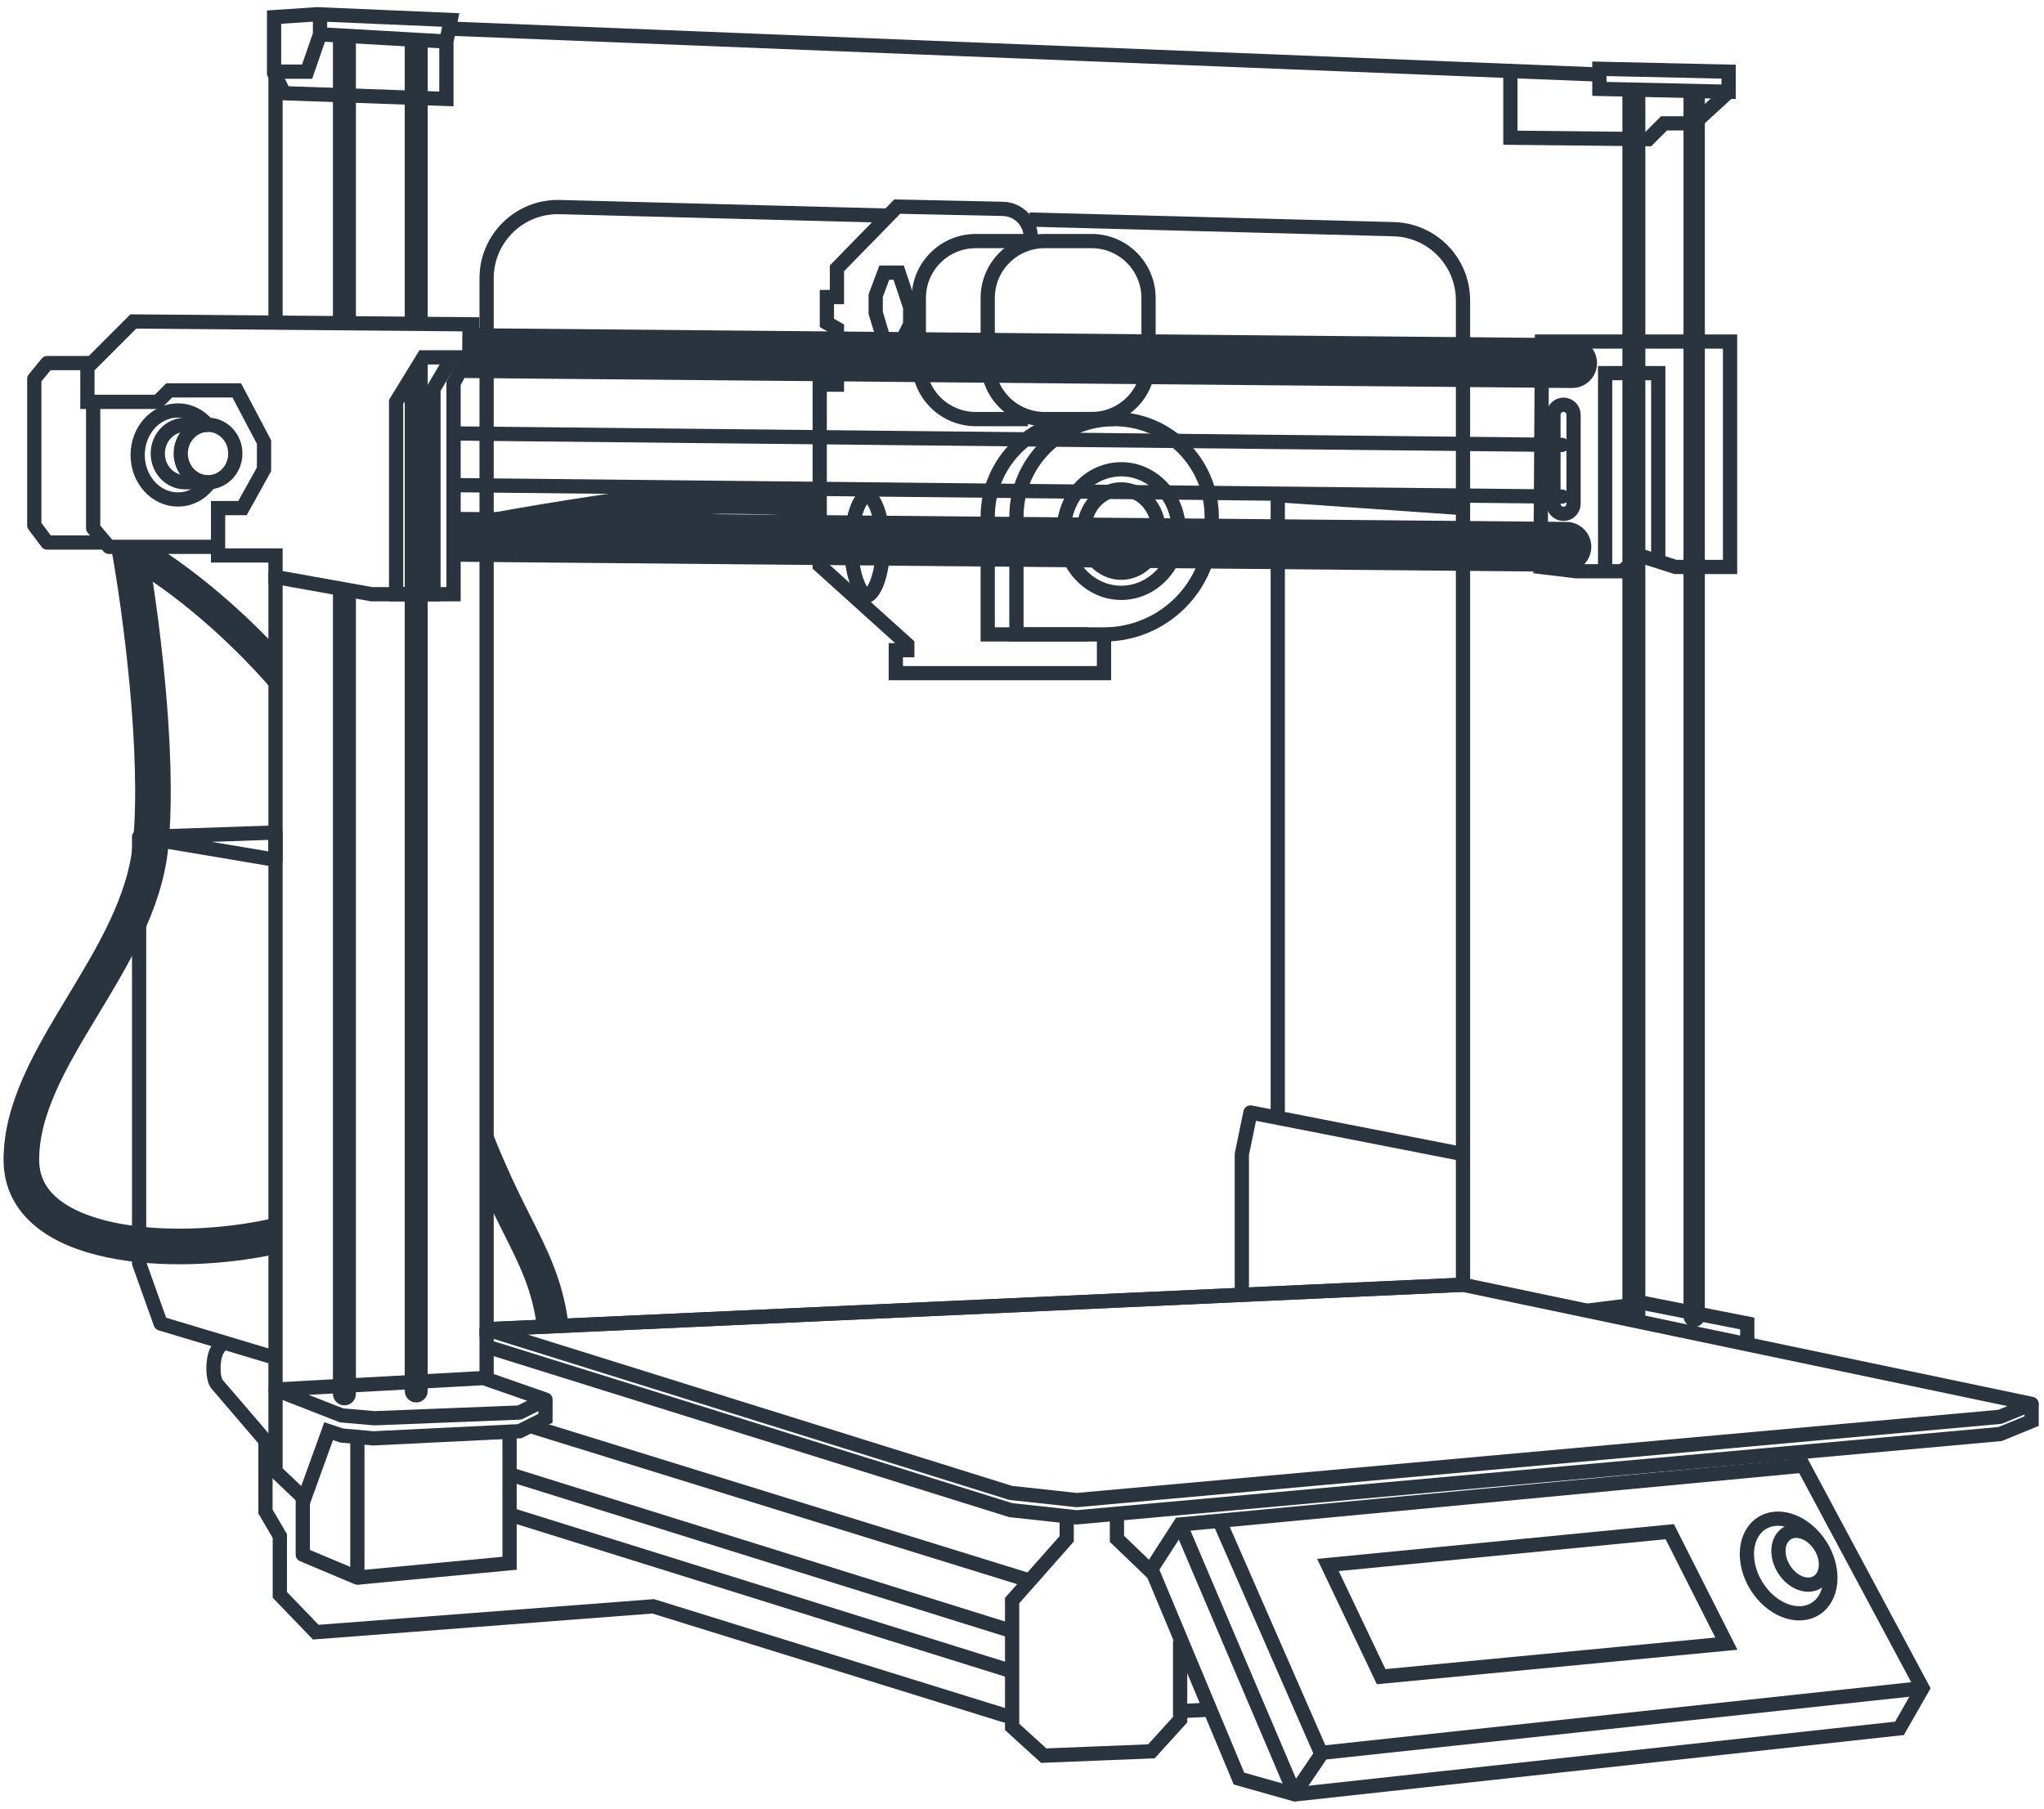
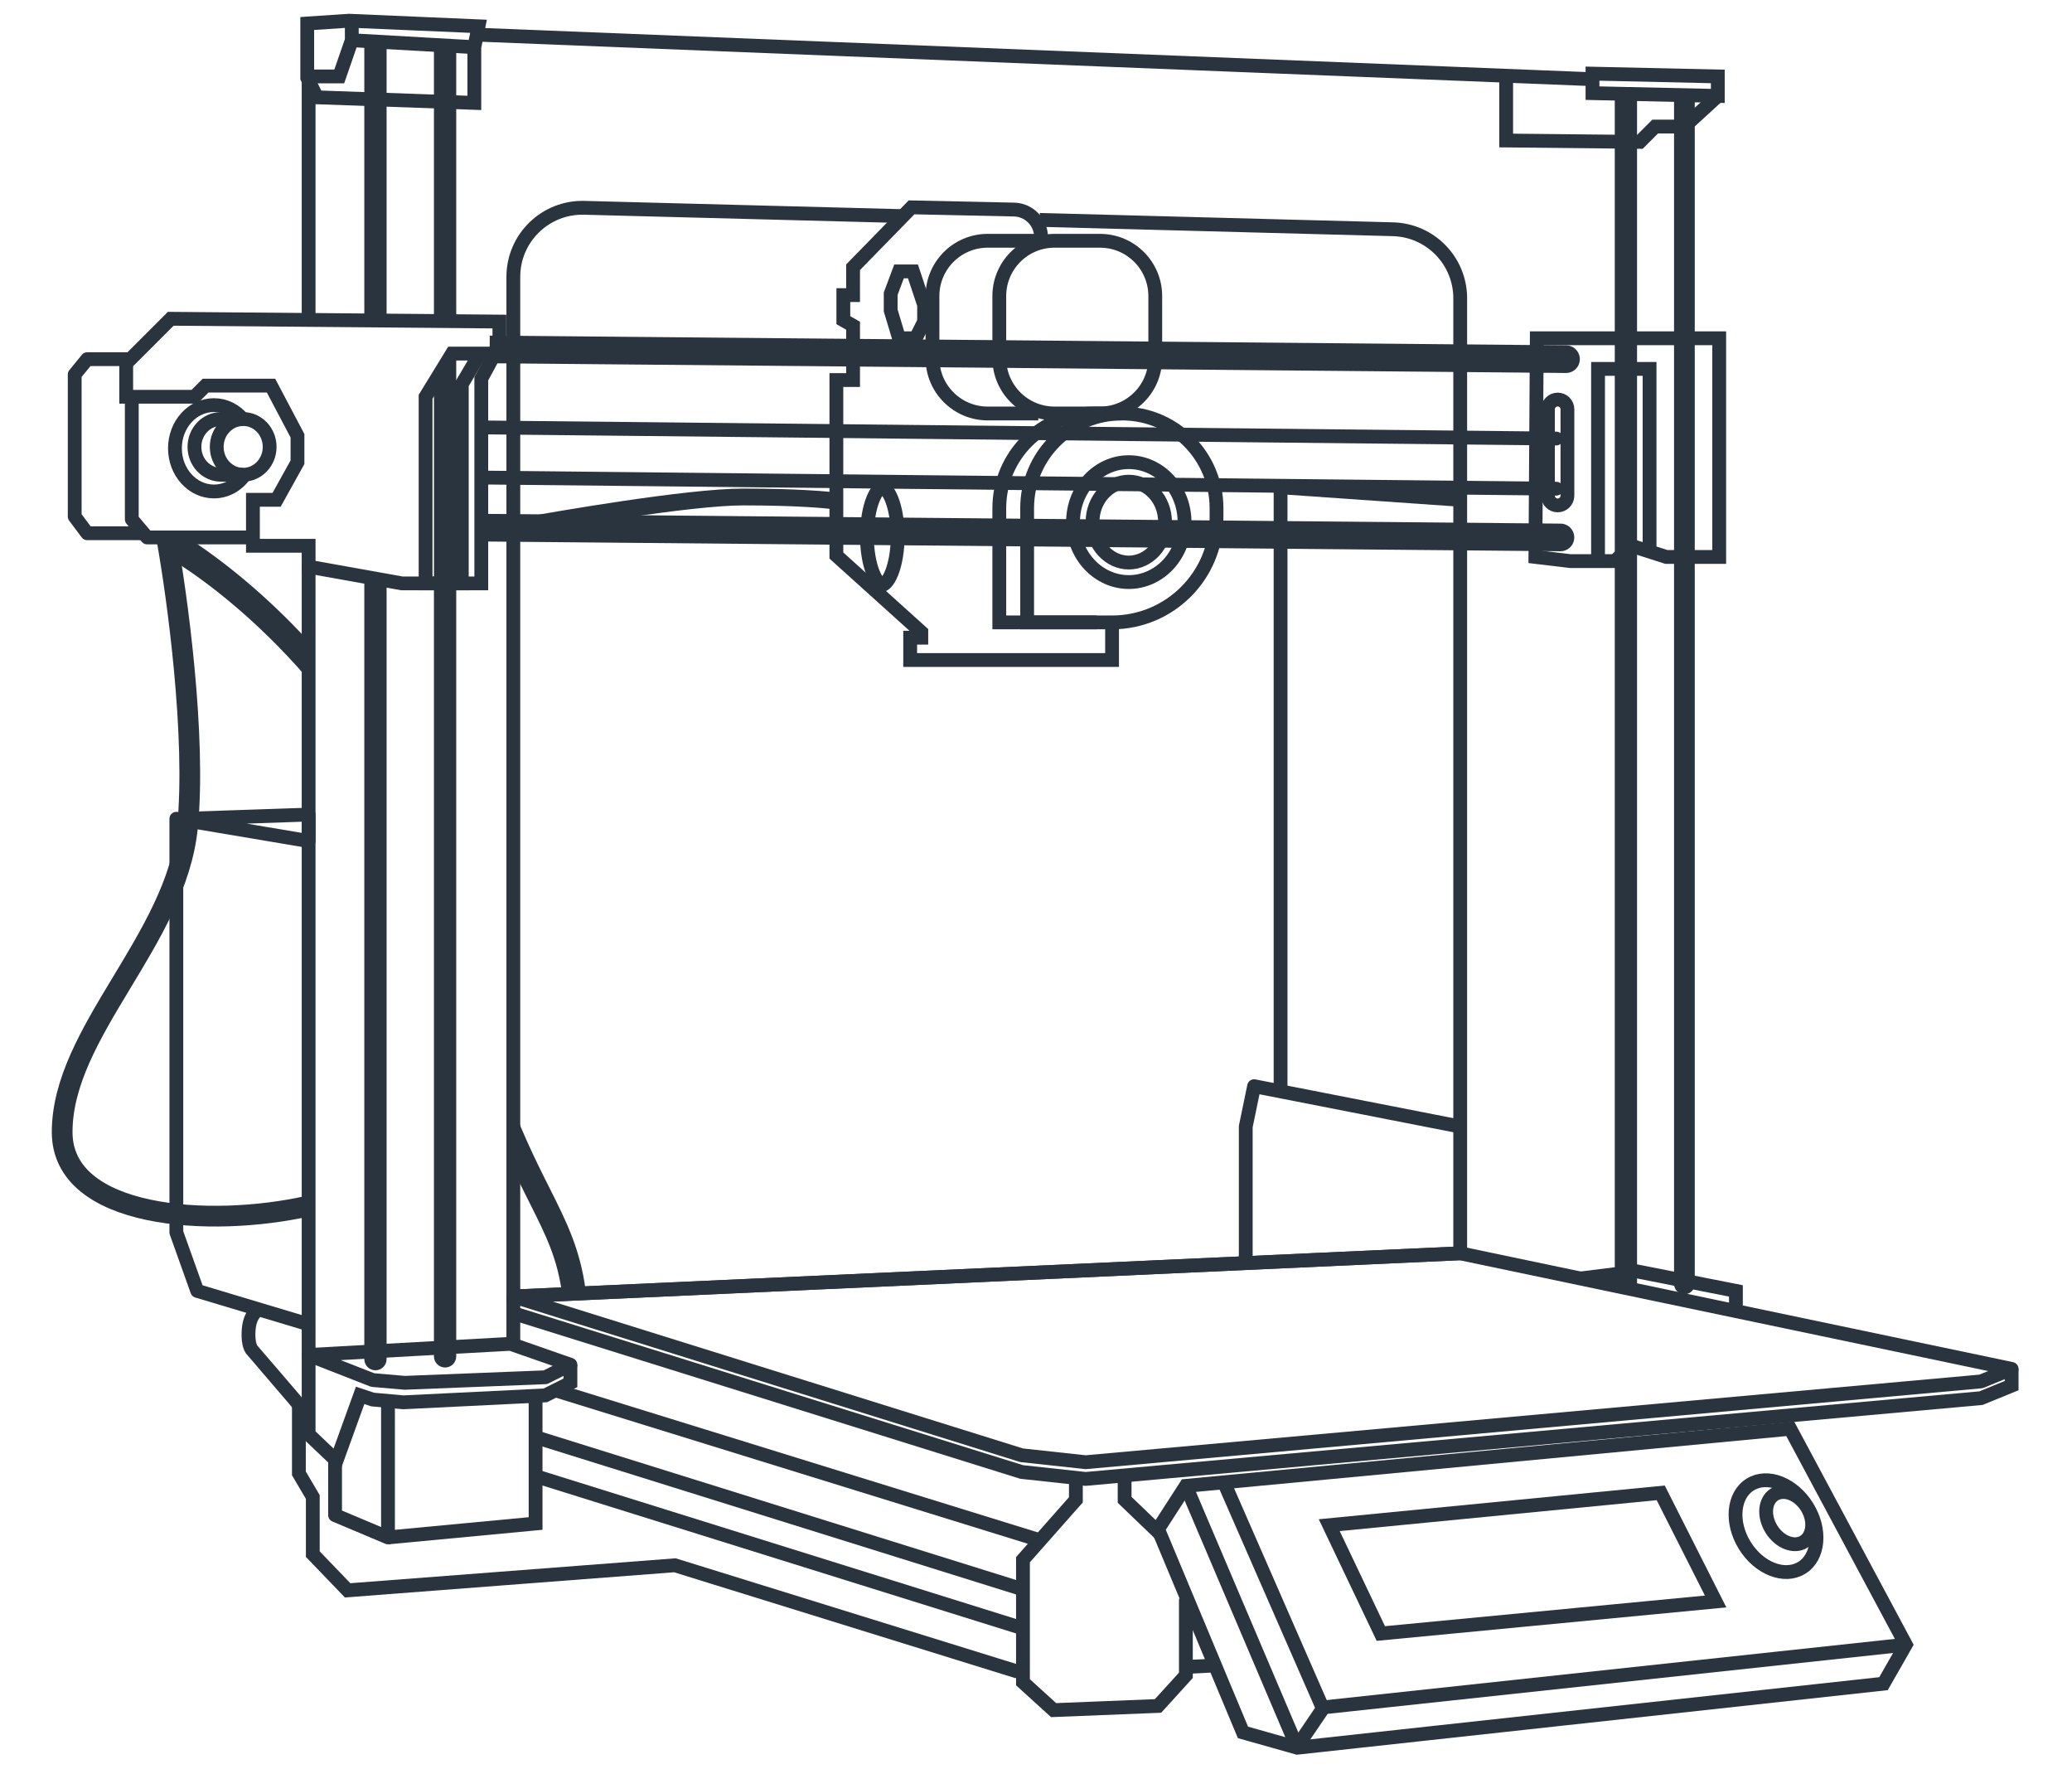
- <svg xmlns="http://www.w3.org/2000/svg" width="287" height="254" viewBox="0 0 287 254" fill="none">
-   <path d="M38.484 10.266V2.403L44.533 2L63.283 2.806L62.678 5.831V13.895L39.896 13.089L38.484 10.266Z" stroke="#2A343E" stroke-width="2" />
-   <path d="M63.08 4.016L224.572 10.468M224.572 10.468V9.661L242.717 10.065V12.887L224.572 12.484V10.468Z" stroke="#2A343E" stroke-width="2" />
-   <path d="M38.685 10.065H43.121L44.935 4.823M44.935 4.823L62.678 5.831M44.935 4.823V2" stroke="#2A343E" stroke-width="2" />
-   <path d="M144.534 30.831L195.686 32.186C201.104 32.329 205.421 36.762 205.421 42.182V180.427L68.324 186.677V39.079C68.324 33.454 72.962 28.936 78.585 29.082L124.826 30.289" stroke="#2A343E" stroke-width="2" />
-   <path d="M212.074 9.863V19.339L231.429 19.54L233.647 17.323H237.881L242.719 12.887" stroke="#2A343E" stroke-width="2" />
-   <path d="M38.685 10.468V45.473M76.589 196.557V199.177L72.96 200.992L52.395 202L47.96 201.597L46.145 200.992L42.718 210.468L38.685 206.637V80.327" stroke="#2A343E" stroke-width="2" />
-   <path d="M66.306 45.548L18.725 45.145L12.273 51.597V56.436H22.152L23.765 54.823H33.241L37.072 62.081V65.911L34.048 71.355H30.62V78.008H38.685V81.032L52.193 83.452H63.685V53.815L66.306 48.976V45.548Z" stroke="#2A343E" stroke-width="2" />
-   <path d="M63.484 50.185H59.452L55.621 56.435V83.451H60.863V54.621L63.484 50.185Z" stroke="#2A343E" stroke-width="2" />
-   <path d="M47.96 198.774L38.685 195.145L67.919 193.532L76.589 196.556L72.96 198.371L52.597 199.177L47.96 198.774Z" stroke="#2A343E" stroke-width="2" stroke-linejoin="round" />
-   <path d="M68.324 186.677V193.734" stroke="#2A343E" stroke-width="2" stroke-linejoin="round" />
-   <path d="M13.082 56.435V74.177L15.3 76.799H30.622" stroke="#2A343E" stroke-width="2" stroke-linejoin="round" />
-   <path d="M12.879 50.992H6.629L4.814 53.21V73.774L6.629 76.194H14.694" stroke="#2A343E" stroke-width="2" stroke-linejoin="round" />
-   <path d="M18.121 76.799C19.667 85.334 22.435 105.67 21.145 118.734C19.532 135.065 3 148.369 3 162.885C3 175.387 24.371 176.799 38.685 173.573" stroke="#2A343E" stroke-width="5" stroke-linejoin="round" />
-   <path fill-rule="evenodd" clip-rule="evenodd" d="M38.684 97.39V90.762C32.74 84.482 26.763 79.784 22.099 76.798L18.119 77L17.047 78.942C22.36 81.875 30.788 88.158 38.684 97.39ZM68.523 157.421V168.753C68.63 168.979 68.738 169.202 68.844 169.422C69.489 170.755 70.093 171.96 70.654 173.079L70.654 173.08L70.654 173.08C73.079 177.916 74.708 181.166 75.396 186.364L79.793 185.782C79 179.788 76.998 175.808 74.525 170.892L74.525 170.892C73.982 169.814 73.417 168.691 72.837 167.491C71.517 164.761 70.061 161.538 68.523 157.421Z" fill="#2A343E" />
-   <path d="M38.686 190.71L22.557 185.871L19.533 177.403V117.524L38.686 120.75V116.919L20.945 117.524" stroke="#2A343E" stroke-width="2" stroke-linejoin="round" />
-   <path d="M205.418 162.081L175.579 156.234L174.369 162.081V182.04" stroke="#2A343E" stroke-width="2" stroke-linejoin="round" />
-   <path d="M205.42 71.355L179.412 69.54V156.839" stroke="#2A343E" stroke-width="2" stroke-linejoin="round" />
-   <path fill-rule="evenodd" clip-rule="evenodd" d="M46.748 82.477V195.75C46.748 196.641 47.47 197.363 48.361 197.363C49.252 197.363 49.974 196.641 49.974 195.75V83.055L46.748 82.477ZM46.748 45.383L49.974 45.41V5.226H46.748V45.383Z" fill="#2A343E" />
-   <path fill-rule="evenodd" clip-rule="evenodd" d="M56.83 54.249V195.347C56.83 196.238 57.552 196.96 58.443 196.96C59.334 196.96 60.056 196.238 60.056 195.347V50.186H59.452L56.83 54.249ZM56.83 45.549H60.056V5.629H56.83V45.549Z" fill="#2A343E" />
-   <path d="M236.381 184.863C236.381 185.691 237.052 186.363 237.881 186.363C238.709 186.363 239.381 185.691 239.381 184.863H236.381ZM236.381 12.484V184.863H239.381V12.484H236.381Z" fill="#2A343E" />
-   <path d="M220.71 54.492C222.643 54.51 224.224 52.957 224.241 51.024C224.259 49.091 222.706 47.51 220.773 47.492L220.71 54.492ZM64.863 53.081L220.71 54.492L220.773 47.492L64.926 46.081L64.863 53.081Z" fill="#2A343E" />
-   <path d="M219.32 63.484C219.873 63.489 220.325 63.046 220.331 62.494C220.336 61.942 219.893 61.489 219.341 61.484L219.32 63.484ZM63.675 61.871L219.32 63.484L219.341 61.484L63.696 59.871L63.675 61.871Z" fill="#2A343E" />
-   <path d="M219.32 70.742C219.873 70.748 220.325 70.305 220.331 69.752C220.336 69.2 219.893 68.748 219.341 68.742L219.32 70.742ZM63.675 69.129L219.32 70.742L219.341 68.742L63.696 67.129L63.675 69.129Z" fill="#2A343E" />
-   <path d="M219.903 80.298C221.836 80.316 223.417 78.763 223.435 76.83C223.452 74.897 221.899 73.316 219.966 73.299L219.903 80.298ZM64.056 78.887L219.903 80.298L219.966 73.299L64.12 71.887L64.056 78.887Z" fill="#2A343E" />
-   <path d="M230.218 47.968H216.508L216.307 79.621L221.347 80.226H227.799L230.218 78.008L235.258 79.621H242.92V47.968H230.218Z" stroke="#2A343E" stroke-width="2" />
-   <path d="M232.837 78.815V52.403H225.377V80.226" stroke="#2A343E" stroke-width="2" />
-   <rect x="218.121" y="56.839" width="2.823" height="15.323" rx="1.411" stroke="#2A343E" stroke-width="2" />
-   <path d="M142.717 72.565C142.717 64.993 148.855 58.855 156.426 58.855V58.855C163.998 58.855 170.136 64.993 170.136 72.565V73.976C170.136 82.327 163.366 89.097 155.015 89.097H142.717V72.565Z" stroke="#2A343E" stroke-width="2" />
-   <path d="M152.798 89.097H138.686V72.565C138.686 64.993 144.824 58.855 152.395 58.855V58.855H156.427" stroke="#2A343E" stroke-width="2" />
-   <path d="M165.508 74.581C165.508 79.435 161.834 83.258 157.436 83.258C153.037 83.258 149.363 79.435 149.363 74.581C149.363 69.727 153.037 65.903 157.436 65.903C161.834 65.903 165.508 69.727 165.508 74.581Z" stroke="#2A343E" stroke-width="2" />
-   <path d="M162.684 74.581C162.684 77.903 160.248 80.436 157.434 80.436C154.619 80.436 152.184 77.903 152.184 74.581C152.184 71.258 154.619 68.726 157.434 68.726C160.248 68.726 162.684 71.258 162.684 74.581Z" stroke="#2A343E" stroke-width="2" />
-   <ellipse cx="29.21" cy="63.693" rx="3.831" ry="4.032" stroke="#2A343E" stroke-width="2" />
-   <ellipse cx="253.049" cy="218.762" rx="3.024" ry="4.032" transform="rotate(-31.7591 253.049 218.762)" stroke="#2A343E" stroke-width="2" />
-   <ellipse cx="251.144" cy="219.926" rx="5.318" ry="7.09" transform="rotate(-31.7591 251.144 219.926)" stroke="#2A343E" stroke-width="2" />
-   <path d="M29.211 59.661H25.985C23.869 59.661 22.154 61.466 22.154 63.693C22.154 65.92 23.869 67.726 25.985 67.726H29.211" stroke="#2A343E" stroke-width="2" />
-   <path d="M29.128 59.661C28.096 58.422 26.618 57.645 24.975 57.645C21.858 57.645 19.33 60.444 19.33 63.895C19.33 67.347 21.858 70.145 24.975 70.145C26.774 70.145 28.377 69.213 29.411 67.762" stroke="#2A343E" stroke-width="2" />
-   <path d="M123.975 76.597C123.975 78.729 123.628 80.613 123.102 81.928C122.838 82.588 122.548 83.055 122.278 83.34C122.01 83.624 121.831 83.661 121.749 83.661C121.667 83.661 121.488 83.624 121.22 83.34C120.95 83.055 120.661 82.588 120.397 81.928C119.871 80.613 119.523 78.729 119.523 76.597C119.523 74.464 119.871 72.58 120.397 71.266C120.661 70.606 120.95 70.139 121.22 69.853C121.488 69.57 121.667 69.532 121.749 69.532C121.831 69.532 122.01 69.57 122.278 69.853C122.548 70.139 122.838 70.606 123.102 71.266C123.628 72.58 123.975 74.464 123.975 76.597Z" stroke="#2A343E" stroke-width="2" />
-   <path fill-rule="evenodd" clip-rule="evenodd" d="M84.573 73.952C78.616 74.837 72.578 75.878 68.324 76.662V72.153C72.558 71.381 78.272 70.404 83.921 69.564C90.688 68.559 97.531 67.726 101.59 67.726C109.372 67.726 113.997 68.129 115.444 68.358L114.753 72.739C113.646 72.564 109.292 72.161 101.59 72.161C97.907 72.161 91.377 72.941 84.573 73.952Z" fill="#2A343E" />
-   <path d="M126.185 38.29H124.169L122.959 41.516V43.935L124.169 47.968H126.588L127.798 45.548V43.129L126.185 38.29Z" stroke="#2A343E" stroke-width="2" />
-   <path d="M144.733 34.056V33.334C144.733 31.158 142.994 29.382 140.819 29.335L125.983 29.016L117.515 37.685V41.718H116.104V45.346L117.515 46.153V54.016H115.096V64.5V75.79V79.419L127.394 90.508V91.314H125.781V94.54H155.015V88.895" stroke="#2A343E" stroke-width="2" />
-   <rect x="138.686" y="33.855" width="22.581" height="25" rx="8" stroke="#2A343E" stroke-width="2" />
-   <path d="M144.332 33.855H137.01C132.591 33.855 129.01 37.437 129.01 41.855V50.855C129.01 55.273 132.591 58.855 137.01 58.855H144.332" stroke="#2A343E" stroke-width="2" />
-   <path d="M141.913 209.661L68.324 186.677L205.421 180.427L285.26 197.161L280.824 198.976L151.187 210.669L141.913 209.661Z" stroke="#2A343E" stroke-width="2" stroke-linejoin="round" />
-   <path d="M68.324 189.097L141.913 212.081L151.187 213.089L280.824 201.395L285.26 199.581V197.161" stroke="#2A343E" stroke-width="2" />
-   <path d="M144.53 221.96L74.369 200.243" stroke="#2A343E" stroke-width="2" />
-   <path d="M141.912 229.016L71.549 207.04" stroke="#2A343E" stroke-width="2" />
-   <path d="M141.912 234.661L71.549 212.685" stroke="#2A343E" stroke-width="2" />
-   <path fill-rule="evenodd" clip-rule="evenodd" d="M227.799 12.484V184.863C227.799 184.951 227.806 185.038 227.82 185.122L230.766 185.74C230.929 185.487 231.025 185.186 231.025 184.863V12.484H227.799Z" fill="#2A343E" />
-   <path d="M222.959 184.056L231.024 183.048L245.338 185.871V188.895" stroke="#2A343E" stroke-width="2" />
-   <path d="M31.632 188.492C31.229 188.627 30.221 189.299 30.019 191.315C29.899 192.518 30.019 193.734 30.422 194.339C30.512 194.473 36 200.791 38.688 204.016" stroke="#2A343E" stroke-width="2" />
-   <path d="M37.275 202.403V212.282L39.291 215.71V223.976L44.332 229.218L91.711 225.589L141.106 240.911H142.114M169.735 240.105L165.703 240.307" stroke="#2A343E" stroke-width="2" />
-   <path d="M149.775 212.887V216.113L142.113 224.782V242.524L146.549 246.557L161.67 245.952L165.702 241.516V230.427M156.831 212.686V216.113L161.871 220.952" stroke="#2A343E" stroke-width="2" />
-   <path d="M50.177 202V221.556L42.516 218.331V210.065" stroke="#2A343E" stroke-width="2" stroke-linejoin="round" />
-   <path d="M71.547 201.194V219.541L50.176 221.557" stroke="#2A343E" stroke-width="2" />
-   <path d="M165.7 214.097L161.668 220.347L173.966 249.782L181.829 252L266.708 242.726L269.934 237.081L253.2 205.831L165.7 214.097Z" stroke="#2A343E" stroke-width="2" />
-   <path d="M234.451 215.105L186.457 219.783L193.927 235.468L242.403 230.831L234.451 215.105Z" stroke="#2A343E" stroke-width="2" />
-   <path d="M165.703 214.097L181.832 252" stroke="#2A343E" stroke-width="2" />
-   <path d="M269.935 237.081L185.661 246.153L181.83 251.799" stroke="#2A343E" stroke-width="2" />
-   <path d="M171.348 213.895L185.461 246.153" stroke="#2A343E" stroke-width="2" />
+ <svg xmlns="http://www.w3.org/2000/svg" width="300" height="256" viewBox="0 0 300 256" fill="none">
+   <path d="M44.484 11.266V3.403L50.533 3L69.283 3.806L68.678 6.831V14.895L45.896 14.089L44.484 11.266Z" stroke="#2A343E" stroke-width="2" />
+   <path d="M69.08 5.016L230.572 11.468M230.572 11.468V10.661L248.717 11.065V13.887L230.572 13.484V11.468Z" stroke="#2A343E" stroke-width="2" />
+   <path d="M44.685 11.065H49.121L50.935 5.823M50.935 5.823L68.677 6.831M50.935 5.823V3" stroke="#2A343E" stroke-width="2" />
+   <path d="M150.534 31.831L201.686 33.186C207.104 33.329 211.421 37.762 211.421 43.182V181.427L74.324 187.677V40.079C74.324 34.454 78.962 29.936 84.585 30.082L130.826 31.289" stroke="#2A343E" stroke-width="2" />
+   <path d="M218.074 10.863V20.339L237.429 20.54L239.647 18.323H243.881L248.719 13.887" stroke="#2A343E" stroke-width="2" />
+   <path d="M44.685 11.468V46.473M82.589 197.557V200.177L78.96 201.992L58.395 203L53.96 202.597L52.145 201.992L48.718 211.468L44.685 207.637V81.327" stroke="#2A343E" stroke-width="2" />
+   <path d="M72.306 46.549L24.725 46.145L18.273 52.597V57.436H28.152L29.765 55.823H39.241L43.072 63.081V66.912L40.048 72.355H36.62V79.008H44.685V82.033L58.193 84.452H69.685V54.815L72.306 49.976V46.549Z" stroke="#2A343E" stroke-width="2" />
+   <path d="M69.484 51.185H65.452L61.621 57.435V84.452H66.863V55.621L69.484 51.185Z" stroke="#2A343E" stroke-width="2" />
+   <path d="M53.96 199.774L44.685 196.145L73.919 194.532L82.589 197.556L78.96 199.371L58.597 200.177L53.96 199.774Z" stroke="#2A343E" stroke-width="2" stroke-linejoin="round" />
+   <path d="M74.324 187.677V194.734" stroke="#2A343E" stroke-width="2" stroke-linejoin="round" />
+   <path d="M19.082 57.435V75.177L21.3 77.799H36.622" stroke="#2A343E" stroke-width="2" stroke-linejoin="round" />
+   <path d="M18.879 51.992H12.629L10.815 54.21V74.774L12.629 77.194H20.694" stroke="#2A343E" stroke-width="2" stroke-linejoin="round" />
+   <path d="M24.121 77.798C25.667 86.333 28.435 106.669 27.145 119.734C25.532 136.064 9 149.369 9 163.885C9 176.387 30.371 177.798 44.685 174.573" stroke="#2A343E" stroke-width="3" stroke-linejoin="round" />
+   <path fill-rule="evenodd" clip-rule="evenodd" d="M44.684 98.39V92.835C38.415 86.015 32.025 80.951 27.099 77.798L24.119 78L23.047 79.942C28.36 82.875 36.788 89.158 44.684 98.39ZM74.523 161.006V169.753C74.63 169.979 74.738 170.202 74.844 170.422C75.488 171.754 76.092 172.958 76.653 174.077L76.653 174.078L76.654 174.08C79.079 178.916 80.708 182.166 81.396 187.364L84.793 186.782C84 180.788 81.998 176.808 79.525 171.892L79.525 171.892C78.982 170.814 78.417 169.691 77.837 168.491C76.807 166.36 75.693 163.928 74.523 161.006Z" fill="#2A343E" />
+   <path d="M44.686 191.71L28.557 186.871L25.533 178.403V118.524L44.686 121.75V117.919L26.945 118.524" stroke="#2A343E" stroke-width="2" stroke-linejoin="round" />
+   <path d="M211.418 163.081L181.579 157.234L180.369 163.081V183.04" stroke="#2A343E" stroke-width="2" stroke-linejoin="round" />
+   <path d="M211.42 72.355L185.412 70.54V157.839" stroke="#2A343E" stroke-width="2" stroke-linejoin="round" />
+   <path fill-rule="evenodd" clip-rule="evenodd" d="M52.748 83.477V196.75C52.748 197.641 53.47 198.363 54.361 198.363C55.252 198.363 55.974 197.641 55.974 196.75V84.054L52.748 83.477ZM52.748 46.383L55.974 46.41V6.226H52.748V46.383Z" fill="#2A343E" />
+   <path fill-rule="evenodd" clip-rule="evenodd" d="M62.83 55.249V196.347C62.83 197.238 63.552 197.96 64.443 197.96C65.334 197.96 66.056 197.238 66.056 196.347V51.186H65.452L62.83 55.249ZM62.83 46.549H66.056V6.629H62.83V46.549Z" fill="#2A343E" />
+   <path d="M242.381 185.863C242.381 186.691 243.052 187.363 243.881 187.363C244.709 187.363 245.381 186.691 245.381 185.863H242.381ZM242.381 13.484V185.863H245.381V13.484H242.381Z" fill="#2A343E" />
+   <path d="M226.723 53.992C227.828 54.002 228.731 53.114 228.741 52.01C228.751 50.905 227.864 50.002 226.759 49.992L226.723 53.992ZM70.876 52.581L226.723 53.992L226.759 49.992L70.913 48.581L70.876 52.581Z" fill="#2A343E" />
+   <path d="M225.32 64.484C225.873 64.489 226.325 64.046 226.331 63.494C226.336 62.942 225.893 62.489 225.341 62.484L225.32 64.484ZM69.675 62.871L225.32 64.484L225.341 62.484L69.696 60.871L69.675 62.871Z" fill="#2A343E" />
+   <path d="M225.32 71.742C225.873 71.748 226.325 71.304 226.331 70.752C226.336 70.2 225.893 69.748 225.341 69.742L225.32 71.742ZM69.675 70.129L225.32 71.742L225.341 69.742L69.696 68.129L69.675 70.129Z" fill="#2A343E" />
+   <path d="M225.917 79.798C227.021 79.808 227.925 78.921 227.935 77.817C227.945 76.712 227.057 75.809 225.953 75.799L225.917 79.798ZM70.07 78.387L225.917 79.798L225.953 75.799L70.106 74.387L70.07 78.387Z" fill="#2A343E" />
+   <path d="M236.218 48.968H222.508L222.307 80.621L227.347 81.226H233.799L236.218 79.008L241.258 80.621H248.92V48.968H236.218Z" stroke="#2A343E" stroke-width="2" />
+   <path d="M238.837 79.815V53.403H231.377V81.226" stroke="#2A343E" stroke-width="2" />
+   <rect x="224.121" y="57.839" width="2.823" height="15.323" rx="1.411" stroke="#2A343E" stroke-width="2" />
+   <path d="M148.717 73.565C148.717 65.993 154.855 59.855 162.426 59.855V59.855C169.998 59.855 176.136 65.993 176.136 73.565V74.976C176.136 83.327 169.366 90.097 161.015 90.097H148.717V73.565Z" stroke="#2A343E" stroke-width="2" />
+   <path d="M158.798 90.097H144.686V73.565C144.686 65.993 150.824 59.855 158.395 59.855V59.855H162.427" stroke="#2A343E" stroke-width="2" />
+   <path d="M171.508 75.581C171.508 80.435 167.834 84.258 163.436 84.258C159.037 84.258 155.363 80.435 155.363 75.581C155.363 70.727 159.037 66.903 163.436 66.903C167.834 66.903 171.508 70.727 171.508 75.581Z" stroke="#2A343E" stroke-width="2" />
+   <path d="M168.684 75.58C168.684 78.903 166.248 81.435 163.434 81.435C160.619 81.435 158.184 78.903 158.184 75.58C158.184 72.258 160.619 69.726 163.434 69.726C166.248 69.726 168.684 72.258 168.684 75.58Z" stroke="#2A343E" stroke-width="2" />
+   <ellipse cx="35.21" cy="64.693" rx="3.831" ry="4.032" stroke="#2A343E" stroke-width="2" />
+   <ellipse cx="259.049" cy="219.762" rx="3.024" ry="4.032" transform="rotate(-31.7591 259.049 219.762)" stroke="#2A343E" stroke-width="2" />
+   <ellipse cx="257.144" cy="220.926" rx="5.318" ry="7.09" transform="rotate(-31.7591 257.144 220.926)" stroke="#2A343E" stroke-width="2" />
+   <path d="M35.211 60.661H31.985C29.869 60.661 28.154 62.466 28.154 64.693C28.154 66.92 29.869 68.726 31.985 68.726H35.211" stroke="#2A343E" stroke-width="2" />
+   <path d="M35.128 60.662C34.096 59.422 32.618 58.645 30.975 58.645C27.858 58.645 25.33 61.444 25.33 64.895C25.33 68.347 27.858 71.145 30.975 71.145C32.774 71.145 34.377 70.214 35.411 68.762" stroke="#2A343E" stroke-width="2" />
+   <path d="M129.975 77.597C129.975 79.729 129.628 81.613 129.102 82.928C128.838 83.588 128.548 84.055 128.278 84.34C128.01 84.624 127.831 84.661 127.749 84.661C127.667 84.661 127.488 84.624 127.22 84.34C126.95 84.055 126.661 83.588 126.397 82.928C125.871 81.613 125.523 79.729 125.523 77.597C125.523 75.464 125.871 73.58 126.397 72.266C126.661 71.606 126.95 71.139 127.22 70.853C127.488 70.57 127.667 70.532 127.749 70.532C127.831 70.532 128.01 70.57 128.278 70.853C128.548 71.139 128.838 71.606 129.102 72.266C129.628 73.58 129.975 75.464 129.975 77.597Z" stroke="#2A343E" stroke-width="2" />
+   <path fill-rule="evenodd" clip-rule="evenodd" d="M90.573 74.951C84.616 75.836 78.578 76.878 74.324 77.662V75.153C78.558 74.381 84.272 73.403 89.921 72.564C96.688 71.559 103.531 70.726 107.59 70.726C115.372 70.726 119.997 71.129 121.444 71.358L120.753 73.739C119.646 73.564 115.292 73.161 107.59 73.161C103.908 73.161 97.377 73.941 90.573 74.951Z" fill="#2A343E" />
+   <path d="M132.185 39.291H130.169L128.959 42.516V44.936L130.169 48.968H132.588L133.798 46.549V44.129L132.185 39.291Z" stroke="#2A343E" stroke-width="2" />
+   <path d="M150.733 35.056V34.334C150.733 32.159 148.994 30.382 146.819 30.335L131.983 30.016L123.515 38.685V42.718H122.104V46.347L123.515 47.153V55.016H121.096V65.5V76.79V80.419L133.394 91.508V92.314H131.781V95.54H161.015V89.895" stroke="#2A343E" stroke-width="2" />
+   <rect x="144.686" y="34.855" width="22.581" height="25" rx="8" stroke="#2A343E" stroke-width="2" />
+   <path d="M150.332 34.855H143.01C138.591 34.855 135.01 38.437 135.01 42.855V51.855C135.01 56.273 138.591 59.855 143.01 59.855H150.332" stroke="#2A343E" stroke-width="2" />
+   <path d="M147.913 210.662L74.324 187.678L211.421 181.428L291.26 198.162L286.824 199.976L157.187 211.67L147.913 210.662Z" stroke="#2A343E" stroke-width="2" stroke-linejoin="round" />
+   <path d="M74.324 190.097L147.913 213.081L157.187 214.089L286.824 202.395L291.26 200.581V198.161" stroke="#2A343E" stroke-width="2" />
+   <path d="M150.53 222.96L80.369 201.243" stroke="#2A343E" stroke-width="2" />
+   <path d="M147.912 230.016L77.549 208.04" stroke="#2A343E" stroke-width="2" />
+   <path d="M147.912 235.661L77.549 213.685" stroke="#2A343E" stroke-width="2" />
+   <path fill-rule="evenodd" clip-rule="evenodd" d="M233.799 13.484V185.863C233.799 185.951 233.806 186.038 233.82 186.122L236.766 186.74C236.929 186.487 237.025 186.186 237.025 185.863V13.484H233.799Z" fill="#2A343E" />
+   <path d="M228.959 185.056L237.024 184.048L251.338 186.871V189.895" stroke="#2A343E" stroke-width="2" />
+   <path d="M37.632 189.492C37.229 189.627 36.221 190.299 36.019 192.315C35.899 193.518 36.019 194.734 36.422 195.339C36.512 195.473 42 201.791 44.688 205.016" stroke="#2A343E" stroke-width="2" />
+   <path d="M43.275 203.403V213.282L45.291 216.71V224.976L50.332 230.218L97.711 226.589L147.106 241.911H148.114M175.735 241.105L171.703 241.307" stroke="#2A343E" stroke-width="2" />
+   <path d="M155.775 213.887V217.113L148.113 225.782V243.524L152.549 247.557L167.67 246.952L171.702 242.516V231.427M162.831 213.686V217.113L167.871 221.952" stroke="#2A343E" stroke-width="2" />
+   <path d="M56.177 203V222.556L48.516 219.331V211.065" stroke="#2A343E" stroke-width="2" stroke-linejoin="round" />
+   <path d="M77.547 202.194V220.541L56.176 222.557" stroke="#2A343E" stroke-width="2" />
+   <path d="M171.7 215.097L167.668 221.347L179.966 250.782L187.829 253L272.708 243.726L275.934 238.081L259.2 206.831L171.7 215.097Z" stroke="#2A343E" stroke-width="2" />
+   <path d="M240.451 216.105L192.457 220.783L199.927 236.468L248.403 231.831L240.451 216.105Z" stroke="#2A343E" stroke-width="2" />
+   <path d="M171.703 215.097L187.832 253" stroke="#2A343E" stroke-width="2" />
+   <path d="M275.935 238.081L191.661 247.153L187.83 252.798" stroke="#2A343E" stroke-width="2" />
+   <path d="M177.348 214.895L191.461 247.153" stroke="#2A343E" stroke-width="2" />
</svg>
